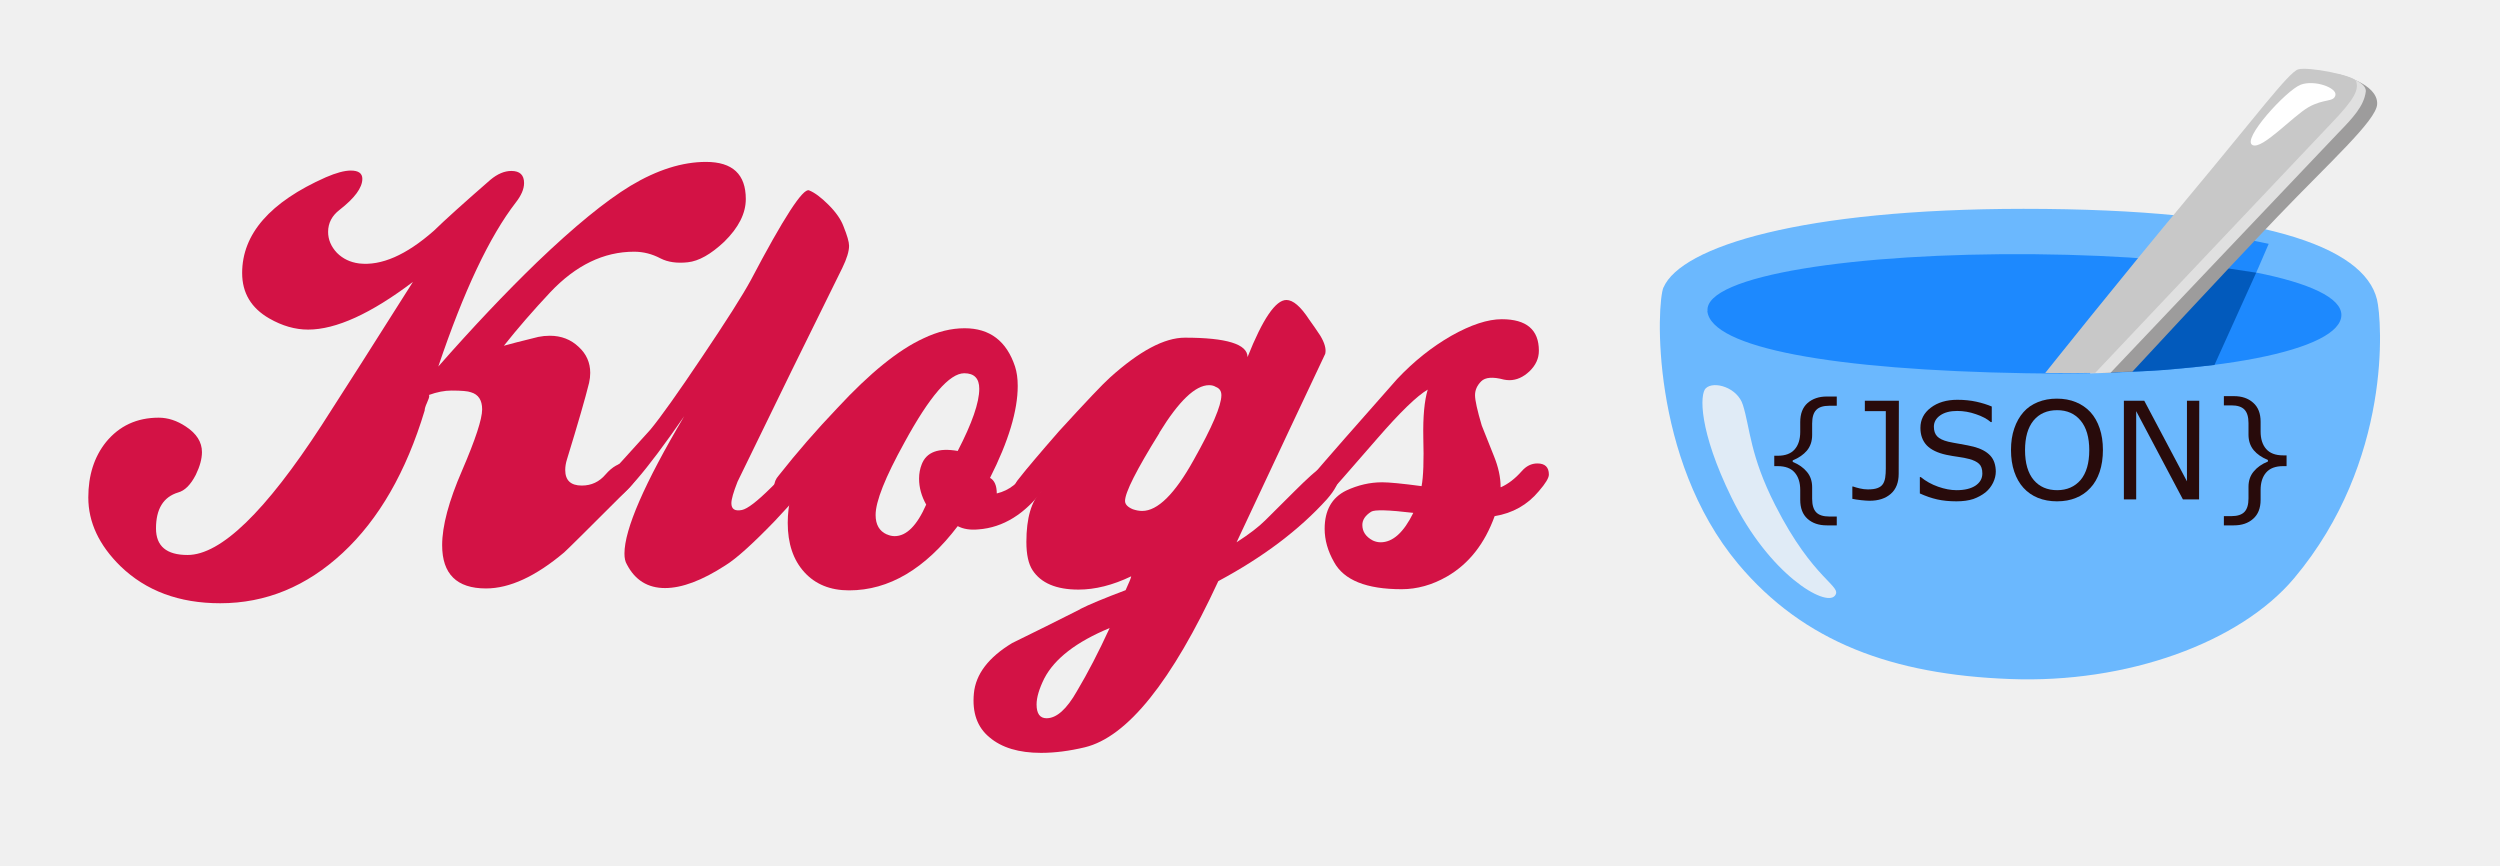
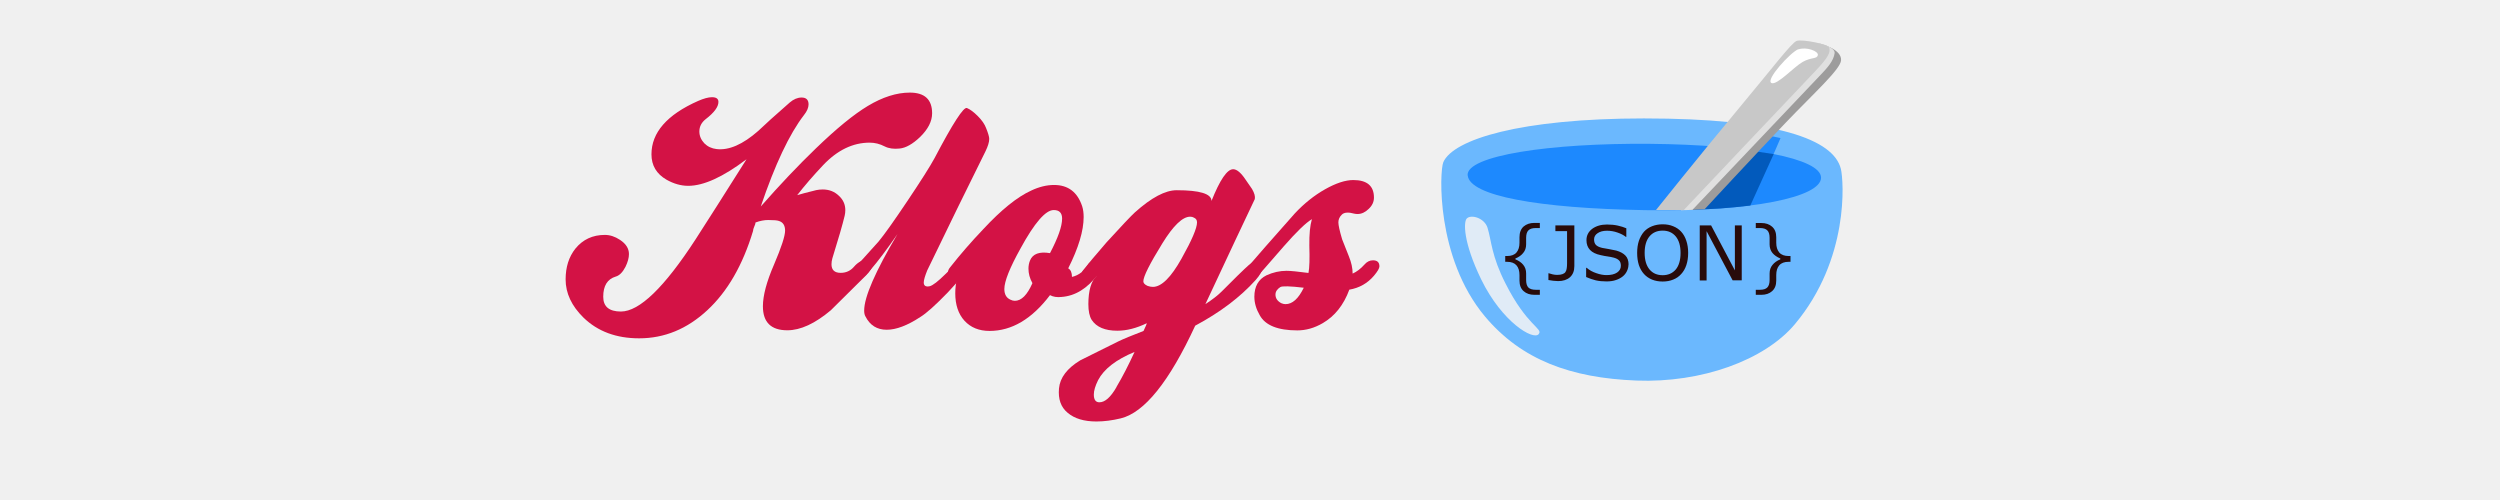
- <svg xmlns="http://www.w3.org/2000/svg" width="13mm" height="4.5mm" viewBox="0 0 13 4.5" version="1.1" id="svg5">
-   <defs id="defs2" />
-   <g id="layer1" transform="translate(-59.85982,-131.1901)">
-     <text xml:space="preserve" style="font-size:3.175px;fill:#d31245;stroke-width:0.265" x="44.128" y="79.596" id="text236">
-       <tspan id="tspan234" style="stroke-width:0.265" x="44.128" y="79.596" />
-     </text>
-     <g aria-label="Klogs" id="text240" style="font-size:3.175px;fill:#d31245;stroke-width:0.265">
-       <path d="m 62.092,133.248 q 0,0.011 -0.012,0.037 -0.012,0.026 -0.012,0.04 -0.144,0.478 -0.426,0.74 -0.282,0.262 -0.637,0.262 -0.32,0 -0.519,-0.193 -0.167,-0.164 -0.167,-0.357 0,-0.173 0.092,-0.288 0.104,-0.127 0.274,-0.127 0.072,0 0.141,0.046 0.084,0.055 0.084,0.133 0,0.052 -0.032,0.118 -0.04,0.078 -0.092,0.092 -0.115,0.035 -0.115,0.187 0,0.138 0.164,0.138 0.259,0 0.697,-0.674 0.173,-0.268 0.475,-0.746 -0.328,0.248 -0.545,0.248 -0.101,0 -0.202,-0.058 -0.141,-0.081 -0.141,-0.236 0,-0.305 0.435,-0.498 0.081,-0.035 0.13,-0.035 0.06,0 0.06,0.043 0,0.069 -0.118,0.161 -0.06,0.046 -0.06,0.115 0,0.06 0.046,0.109 0.046,0.046 0.115,0.055 0.173,0.02 0.389,-0.17 0.086,-0.084 0.294,-0.265 0.055,-0.046 0.109,-0.046 0.066,0 0.066,0.063 0,0.046 -0.043,0.101 -0.205,0.265 -0.403,0.853 0.268,-0.305 0.513,-0.542 0.291,-0.279 0.487,-0.398 0.207,-0.124 0.392,-0.124 0.207,0 0.207,0.193 0,0.112 -0.112,0.222 -0.104,0.098 -0.19,0.107 -0.084,0.009 -0.141,-0.02 -0.066,-0.035 -0.138,-0.035 -0.236,0 -0.435,0.21 -0.135,0.144 -0.242,0.279 0.037,-0.011 0.179,-0.046 0.029,-0.006 0.06,-0.006 0.089,0 0.15,0.058 0.06,0.055 0.06,0.135 0,0.026 -0.006,0.052 -0.029,0.118 -0.115,0.398 -0.009,0.029 -0.009,0.055 0,0.081 0.086,0.081 0.075,0 0.124,-0.058 0.052,-0.06 0.112,-0.063 0.058,-0.003 0.058,0.043 0,0.043 -0.055,0.098 -0.311,0.311 -0.331,0.328 -0.222,0.187 -0.406,0.187 -0.228,0 -0.228,-0.225 0,-0.15 0.104,-0.389 0.104,-0.242 0.104,-0.317 0,-0.072 -0.058,-0.089 -0.023,-0.009 -0.101,-0.009 -0.055,0 -0.118,0.023 z" style="font-family:Ballpark;-inkscape-font-specification:'Ballpark, Normal';stroke-width:0.265" id="path730" />
-       <path d="m 63.034,133.796 q -0.014,0 -0.032,-0.023 -0.014,-0.026 -0.014,-0.049 0,-0.017 0.006,-0.029 0.072,-0.075 0.248,-0.271 0.081,-0.098 0.268,-0.377 0.19,-0.282 0.254,-0.4 0.256,-0.487 0.303,-0.467 0.043,0.017 0.101,0.075 0.058,0.058 0.078,0.112 0.029,0.072 0.029,0.101 0,0.043 -0.035,0.115 -0.256,0.516 -0.545,1.112 -0.032,0.081 -0.032,0.112 0,0.046 0.055,0.035 0.043,-0.009 0.15,-0.115 0.107,-0.109 0.144,-0.109 0.063,0 0.063,0.052 0,0.026 -0.014,0.043 -0.086,0.092 -0.173,0.187 -0.173,0.179 -0.256,0.23 -0.182,0.118 -0.314,0.118 -0.135,0 -0.199,-0.124 -0.012,-0.02 -0.012,-0.055 0,-0.19 0.311,-0.715 -0.305,0.441 -0.383,0.441 z" style="font-family:Ballpark;-inkscape-font-specification:'Ballpark, Normal';stroke-width:0.265" id="path732" />
-       <path d="m 65.287,133.603 q 0.046,0.017 0.046,0.046 0,0.032 -0.046,0.084 -0.147,0.196 -0.34,0.21 -0.063,0.006 -0.107,-0.017 -0.254,0.334 -0.565,0.334 -0.147,0 -0.233,-0.095 -0.086,-0.095 -0.086,-0.256 0,-0.069 0.017,-0.144 -0.012,0.011 -0.029,0.011 -0.058,0 -0.058,-0.058 0,-0.029 0.023,-0.055 0.141,-0.179 0.305,-0.351 0.254,-0.274 0.449,-0.363 0.109,-0.052 0.213,-0.052 0.196,0 0.262,0.199 0.014,0.043 0.014,0.101 0,0.193 -0.144,0.478 0.035,0.02 0.035,0.081 0.098,-0.023 0.156,-0.124 0.043,-0.043 0.086,-0.029 z m -0.815,0.366 q 0.02,0.009 0.04,0.009 0.092,0 0.164,-0.164 -0.037,-0.066 -0.037,-0.135 0,-0.04 0.014,-0.075 0.037,-0.095 0.187,-0.069 0.112,-0.216 0.112,-0.323 0,-0.081 -0.078,-0.081 -0.115,0 -0.311,0.36 -0.15,0.271 -0.15,0.377 0,0.075 0.058,0.101 z" style="font-family:Ballpark;-inkscape-font-specification:'Ballpark, Normal';stroke-width:0.265" id="path734" />
-       <path d="m 65.477,134.357 q 0.069,-0.035 0.236,-0.098 0.029,-0.063 0.029,-0.072 -0.144,0.069 -0.274,0.069 -0.173,0 -0.239,-0.101 -0.032,-0.049 -0.032,-0.147 0,-0.187 0.078,-0.265 -0.052,0.037 -0.095,0.04 -0.043,-0.029 -0.043,-0.06 0,-0.017 0.014,-0.035 0.063,-0.081 0.216,-0.256 0.213,-0.233 0.265,-0.279 0.23,-0.207 0.389,-0.207 0.326,0 0.326,0.101 0.118,-0.297 0.202,-0.297 0.052,0 0.118,0.101 0.029,0.04 0.058,0.084 0.035,0.058 0.026,0.095 -0.135,0.285 -0.461,0.98 0.098,-0.063 0.15,-0.115 0.199,-0.199 0.216,-0.213 0.078,-0.075 0.115,-0.075 0.052,0 0.052,0.058 0,0.049 -0.063,0.121 -0.216,0.239 -0.565,0.426 -0.363,0.784 -0.694,0.864 -0.121,0.029 -0.228,0.029 -0.173,0 -0.268,-0.081 -0.095,-0.078 -0.081,-0.228 0.014,-0.15 0.199,-0.262 0.176,-0.086 0.354,-0.176 z m 0.412,-0.916 q -0.179,0.288 -0.179,0.354 0,0.026 0.04,0.043 0.026,0.009 0.049,0.009 0.121,0 0.268,-0.265 0.144,-0.256 0.144,-0.337 0,-0.032 -0.029,-0.043 -0.014,-0.009 -0.035,-0.009 -0.107,0 -0.259,0.248 z m -0.429,1.343 q 0.084,-0.141 0.17,-0.328 -0.259,0.107 -0.34,0.262 -0.04,0.081 -0.04,0.135 0,0.072 0.052,0.072 0.078,0 0.158,-0.141 z" style="font-family:Ballpark;-inkscape-font-specification:'Ballpark, Normal';stroke-width:0.265" id="path736" />
-       <path d="m 67.664,133.724 q 0.058,-0.026 0.109,-0.084 0.035,-0.04 0.081,-0.04 0.06,0 0.06,0.058 0,0.026 -0.052,0.086 -0.089,0.107 -0.23,0.13 -0.078,0.216 -0.248,0.314 -0.115,0.066 -0.236,0.066 -0.274,0 -0.351,-0.141 -0.049,-0.086 -0.049,-0.173 0,-0.144 0.112,-0.199 0.092,-0.043 0.187,-0.043 0.055,0 0.205,0.02 0.014,-0.072 0.009,-0.254 -0.003,-0.161 0.023,-0.248 -0.084,0.049 -0.262,0.254 -0.23,0.265 -0.245,0.279 -0.052,0.052 -0.104,0.017 -0.049,-0.035 0,-0.089 0.135,-0.158 0.452,-0.516 0.13,-0.138 0.282,-0.225 0.153,-0.086 0.262,-0.086 0.193,0 0.193,0.164 0,0.06 -0.049,0.107 -0.049,0.046 -0.104,0.046 -0.014,0 -0.029,-0.003 -0.086,-0.023 -0.118,0.009 -0.032,0.032 -0.032,0.072 0,0.04 0.035,0.158 0.006,0.014 0.063,0.158 0.035,0.086 0.035,0.161 z m -0.455,0.133 q -0.193,-0.023 -0.219,-0.006 -0.046,0.029 -0.046,0.069 0,0.052 0.055,0.081 0.02,0.009 0.04,0.009 0.095,0 0.17,-0.153 z" style="font-family:Ballpark;-inkscape-font-specification:'Ballpark, Normal';stroke-width:0.265" id="path738" />
-     </g>
-     <path style="fill:#6bb8fe;stroke-width:0.032" d="m 68.51,132.684 c -0.036,0.083 -0.07,0.89 0.388,1.438 0.342,0.408 0.804,0.576 1.413,0.599 0.609,0.024 1.197,-0.189 1.479,-0.525 0.51,-0.608 0.457,-1.34 0.43,-1.449 -0.068,-0.276 -0.598,-0.471 -1.838,-0.471 -1.152,6.7e-4 -1.78,0.196 -1.872,0.409 z" id="path347" />
-     <path style="fill:#1d89fe;stroke-width:0.032" d="m 71.294,132.678 c 0.013,-0.004 0.252,0.023 0.257,0.02 0.005,-0.004 0.106,-0.24 0.106,-0.24 0,0 -0.09,-0.019 -0.133,-0.027 -0.043,-0.008 -0.229,0.247 -0.229,0.247 z" id="path349" />
-     <path style="fill:#e0ebf6;stroke-width:0.032" d="m 69.401,134.288 c -0.049,0.06 -0.342,-0.111 -0.537,-0.51 -0.171,-0.349 -0.166,-0.539 -0.134,-0.569 0.042,-0.04 0.165,-0.004 0.193,0.087 0.038,0.121 0.036,0.262 0.168,0.521 0.2,0.394 0.352,0.42 0.31,0.471 z" id="path351" />
-     <path style="fill:#1d89fe;stroke-width:0.032" d="m 68.738,132.807 c 0.018,0.192 0.652,0.307 1.657,0.324 1.004,0.017 1.64,-0.124 1.64,-0.303 0,-0.179 -0.665,-0.307 -1.597,-0.316 -0.932,-0.008 -1.716,0.111 -1.699,0.295 z" id="path353" />
-     <path style="fill:#025abc;stroke-width:0.032" d="m 71.375,133.088 0.217,-0.48 -0.278,-0.042 -0.352,0.055 -0.233,0.508 c 0,0 0.233,-0.004 0.371,-0.014 0.138,-0.011 0.274,-0.027 0.274,-0.027 z" id="path355" />
-     <path style="fill:#9d9c9c;stroke-width:0.032" d="m 70.947,133.124 c 0,0 0.482,-0.521 0.755,-0.806 0.273,-0.285 0.515,-0.502 0.519,-0.586 0.006,-0.108 -0.199,-0.155 -0.199,-0.155 l -1.292,1.448 -0.034,0.103 c 0,0 0.093,0.004 0.139,0 0.047,-0.004 0.112,-0.005 0.112,-0.005 z" id="path357" />
-     <path style="fill:#e0e0e0;stroke-width:0.032" d="m 72.018,131.575 c 0,0 0.15,0.033 0.144,0.091 -0.009,0.075 -0.068,0.138 -0.142,0.214 -0.073,0.076 -1.185,1.248 -1.185,1.248 l -0.106,0.004 -0.013,-0.054 z" id="path359" />
-     <path style="fill:#c8c8c8;stroke-width:0.032" d="m 70.493,133.132 c 0,0 0.4,-0.502 0.749,-0.92 0.349,-0.418 0.519,-0.646 0.568,-0.661 0.049,-0.016 0.293,0.031 0.302,0.062 0.013,0.044 -0.004,0.088 -0.131,0.22 -0.127,0.133 -1.226,1.296 -1.226,1.296 0,0 -0.057,0.001 -0.112,0.001 -0.056,3e-4 -0.149,-6.5e-4 -0.149,-6.5e-4 z" id="path361" />
-     <path style="fill:#ffffff;stroke-width:0.032" d="m 71.823,131.631 c -0.072,0.026 -0.312,0.287 -0.249,0.314 0.051,0.022 0.207,-0.149 0.289,-0.197 0.083,-0.047 0.132,-0.025 0.141,-0.063 0.009,-0.038 -0.108,-0.082 -0.182,-0.054 z" id="path363" />
-     <g aria-label="{JSON}" id="text693" style="font-size:0.706px;-inkscape-font-specification:'sans-serif, Normal';fill:#280b0b;stroke-width:0.265">
-       <path d="m 69.411,133.922 h -0.052 q -0.062,0 -0.1,-0.034 -0.038,-0.034 -0.038,-0.099 v -0.051 q 0,-0.058 -0.029,-0.091 -0.029,-0.033 -0.088,-0.033 h -0.018 v -0.054 h 0.018 q 0.059,0 0.088,-0.033 0.029,-0.033 0.029,-0.091 v -0.051 q 0,-0.065 0.038,-0.099 0.039,-0.034 0.1,-0.034 h 0.052 v 0.048 h -0.039 q -0.047,0 -0.068,0.022 -0.021,0.022 -0.021,0.07 v 0.06 q 0,0.048 -0.027,0.081 -0.027,0.032 -0.074,0.051 v 0.008 q 0.047,0.019 0.074,0.052 0.027,0.032 0.027,0.08 v 0.06 q 0,0.048 0.021,0.07 0.021,0.022 0.068,0.022 h 0.039 z" style="stroke-width:0.265" id="path914" />
-       <path d="m 69.733,133.654 q 0,0.068 -0.041,0.104 -0.041,0.036 -0.11,0.036 -0.017,0 -0.044,-0.003 -0.028,-0.003 -0.046,-0.007 v -0.064 h 0.004 q 0.014,0.005 0.035,0.01 0.021,0.005 0.042,0.005 0.032,0 0.05,-0.007 0.019,-0.007 0.028,-0.021 0.009,-0.014 0.012,-0.034 0.003,-0.02 0.003,-0.046 v -0.299 h -0.109 v -0.054 h 0.177 z" style="stroke-width:0.265" id="path916" />
-       <path d="m 70.238,133.641 q 0,0.03 -0.014,0.059 -0.014,0.029 -0.039,0.05 -0.028,0.022 -0.064,0.035 -0.037,0.012 -0.088,0.012 -0.055,0 -0.1,-0.01 -0.044,-0.01 -0.09,-0.031 v -0.085 h 0.005 q 0.039,0.032 0.09,0.05 0.051,0.018 0.096,0.018 0.063,0 0.099,-0.024 0.035,-0.024 0.035,-0.063 0,-0.034 -0.017,-0.05 -0.017,-0.016 -0.051,-0.025 -0.026,-0.007 -0.056,-0.011 -0.03,-0.004 -0.064,-0.011 -0.068,-0.015 -0.101,-0.049 -0.033,-0.035 -0.033,-0.091 0,-0.064 0.054,-0.105 0.054,-0.041 0.138,-0.041 0.054,0 0.099,0.01 0.045,0.01 0.08,0.025 v 0.081 h -0.005 q -0.029,-0.025 -0.077,-0.041 -0.048,-0.017 -0.098,-0.017 -0.055,0 -0.088,0.023 -0.033,0.023 -0.033,0.059 0,0.032 0.017,0.05 0.017,0.018 0.058,0.028 0.022,0.005 0.063,0.012 0.041,0.007 0.069,0.014 0.057,0.015 0.086,0.046 0.029,0.031 0.029,0.086 z" style="stroke-width:0.265" id="path918" />
-       <path d="m 70.73,133.333 q 0.031,0.034 0.048,0.084 0.017,0.05 0.017,0.113 0,0.063 -0.017,0.114 -0.017,0.05 -0.048,0.083 -0.032,0.035 -0.075,0.052 -0.043,0.018 -0.099,0.018 -0.054,0 -0.099,-0.018 -0.044,-0.018 -0.075,-0.052 -0.031,-0.034 -0.048,-0.084 -0.017,-0.05 -0.017,-0.113 0,-0.063 0.017,-0.112 0.017,-0.05 0.048,-0.085 0.03,-0.034 0.075,-0.052 0.045,-0.018 0.098,-0.018 0.055,0 0.099,0.018 0.044,0.018 0.075,0.051 z m -0.006,0.198 q 0,-0.1 -0.045,-0.154 -0.045,-0.054 -0.122,-0.054 -0.078,0 -0.123,0.054 -0.044,0.054 -0.044,0.154 0,0.101 0.045,0.155 0.045,0.053 0.122,0.053 0.076,0 0.122,-0.053 0.045,-0.054 0.045,-0.155 z" style="stroke-width:0.265" id="path920" />
-       <path d="m 71.295,133.787 h -0.084 l -0.243,-0.459 v 0.459 h -0.064 v -0.513 h 0.106 l 0.222,0.419 v -0.419 h 0.064 z" style="stroke-width:0.265" id="path922" />
-       <path d="m 71.75,133.614 h -0.018 q -0.059,0 -0.088,0.033 -0.029,0.033 -0.029,0.091 v 0.051 q 0,0.065 -0.039,0.099 -0.038,0.034 -0.1,0.034 h -0.052 v -0.048 h 0.039 q 0.047,0 0.068,-0.022 0.021,-0.022 0.021,-0.07 v -0.06 q 0,-0.048 0.027,-0.08 0.027,-0.033 0.074,-0.052 v -0.008 q -0.047,-0.019 -0.074,-0.051 -0.027,-0.033 -0.027,-0.081 v -0.06 q 0,-0.048 -0.021,-0.07 -0.021,-0.022 -0.068,-0.022 h -0.039 v -0.048 h 0.052 q 0.062,0 0.1,0.034 0.039,0.034 0.039,0.099 v 0.051 q 0,0.058 0.029,0.091 0.029,0.033 0.088,0.033 h 0.018 z" style="stroke-width:0.265" id="path924" />
-     </g>
+ <svg xmlns="http://www.w3.org/2000/svg" width="1500mm" height="300mm" viewBox="0 0 1500 300">
+   <g aria-label="Klogs" style="fill:#d31245;stroke-width:.265">
+     <path d="M62.092 133.248q0 .012-.012.038-.011.025-.011.04-.144.478-.427.74-.282.262-.636.262-.32 0-.519-.193-.167-.164-.167-.357 0-.173.092-.288.104-.127.274-.127.072 0 .141.046.084.055.084.133 0 .052-.032.118-.04.078-.092.092-.116.035-.116.188 0 .138.165.138.259 0 .697-.674.173-.268.475-.747-.328.248-.544.248-.101 0-.202-.057-.141-.081-.141-.237 0-.305.435-.498.08-.035.13-.035.06 0 .06.044 0 .069-.118.16-.06.047-.06.116 0 .06.046.11.046.046.115.054.173.02.389-.17.086-.083.294-.265.054-.046.11-.046.065 0 .065.064 0 .046-.043.1-.204.265-.403.853.268-.305.513-.541.29-.28.487-.398.207-.124.391-.124.208 0 .208.193 0 .112-.113.222-.103.098-.19.107-.083.009-.14-.02-.067-.035-.14-.035-.235 0-.434.21-.136.144-.242.28.037-.012.178-.047.03-.006.06-.006.09 0 .15.058.061.055.061.135 0 .026-.006.052-.028.118-.115.398-.008.029-.008.055 0 .08.086.08.075 0 .124-.057.052-.06.112-.064.058-.003.058.044 0 .043-.055.098-.311.31-.331.328-.222.187-.406.187-.228 0-.228-.224 0-.15.104-.39.103-.241.103-.316 0-.072-.057-.09-.023-.009-.101-.009-.055 0-.118.023z" style="stroke-width:.265" transform="matrix(64.29838 0 0 64.29838 -3539.108 -8434.078)" />
+     <path d="M63.034 133.796q-.014 0-.032-.023-.014-.026-.014-.05 0-.017.006-.028.072-.075.247-.271.081-.098.268-.377.19-.283.254-.401.256-.487.302-.467.044.018.101.075.058.058.078.113.029.072.029.1 0 .044-.035.116-.256.515-.544 1.112-.032.08-.032.112 0 .046.055.035.043-.01.15-.116.106-.109.144-.109.063 0 .063.052 0 .026-.014.043-.087.092-.173.187-.173.179-.257.23-.181.119-.314.119-.135 0-.198-.124-.012-.02-.012-.055 0-.19.311-.714-.305.44-.383.44z" style="stroke-width:.265" transform="matrix(64.29838 0 0 64.29838 -3539.108 -8434.078)" />
+     <path d="M65.287 133.603q.046.017.046.046 0 .031-.046.083-.147.196-.34.21-.063.007-.107-.017-.253.334-.564.334-.147 0-.234-.095-.086-.095-.086-.256 0-.07.017-.144-.011.011-.029.011-.057 0-.057-.057 0-.029.023-.055.141-.179.305-.351.254-.274.45-.363.11-.052.213-.052.196 0 .262.198.014.044.014.101 0 .193-.144.479.035.02.035.08.098-.023.156-.124.043-.043.086-.028zm-.815.365q.02.01.04.01.092 0 .164-.165-.037-.066-.037-.135 0-.04.014-.075.038-.095.187-.07.113-.215.113-.322 0-.08-.078-.08-.115 0-.311.36-.15.27-.15.377 0 .075.058.1z" style="stroke-width:.265" transform="matrix(64.29838 0 0 64.29838 -3539.108 -8434.078)" />
+     <path d="M65.477 134.357q.07-.034.236-.098.03-.063.03-.072-.145.07-.275.07-.172 0-.239-.101-.031-.05-.031-.147 0-.188.077-.265-.051.037-.095.04-.043-.029-.043-.06 0-.018.015-.035.063-.08.216-.257.213-.233.265-.28.23-.206.389-.206.325 0 .325.1.118-.296.202-.296.052 0 .118.1.029.04.058.084.034.058.026.095-.136.285-.461.98.098-.064.15-.116.198-.198.216-.213.077-.075.115-.075.052 0 .052.058 0 .049-.064.121-.216.24-.564.426-.363.784-.695.865-.12.029-.227.029-.173 0-.268-.081-.095-.078-.081-.228.014-.15.199-.262.176-.086.354-.176zm.412-.916q-.178.288-.178.355 0 .025.04.043.026.009.049.009.12 0 .268-.265.144-.257.144-.337 0-.032-.029-.044-.014-.009-.035-.009-.106 0-.259.248zm-.43 1.343q.084-.141.17-.329-.258.107-.34.263-.04.08-.04.135 0 .072.052.072.078 0 .159-.141z" style="stroke-width:.265" transform="matrix(64.29838 0 0 64.29838 -3539.108 -8434.078)" />
+     <path d="M67.664 133.724q.058-.026.11-.084.034-.04.08-.04.06 0 .06.057 0 .026-.051.087-.09.106-.23.13-.079.215-.249.313-.115.067-.236.067-.274 0-.351-.142-.05-.086-.05-.172 0-.144.113-.2.092-.042.187-.042.055 0 .205.02.014-.072.008-.254-.002-.161.024-.248-.084.05-.263.254-.23.265-.245.28-.051.051-.103.017-.05-.035 0-.09.135-.158.452-.515.13-.139.282-.225.153-.086.263-.086.193 0 .193.164 0 .06-.05.106-.048.047-.103.047-.014 0-.029-.003-.086-.024-.118.009-.032.031-.032.072 0 .04.035.158l.063.159q.035.086.035.16zm-.455.132q-.193-.023-.22-.006-.045.029-.045.07 0 .051.054.08.02.009.04.009.096 0 .17-.153z" style="stroke-width:.265" transform="matrix(64.29838 0 0 64.29838 -3539.108 -8434.078)" />
+   </g>
+   <path style="fill:#6bb8fe;stroke-width:2.058" d="M865.974 97.352c-2.25 5.337-4.5 57.226 24.948 92.461 21.99 26.234 51.696 36.972 90.854 38.515 39.157 1.543 76.965-12.217 95.097-33.757 32.792-39.093 29.384-86.16 27.648-93.232-4.372-17.747-38.579-30.285-118.18-30.285-74.072 0-114.451 12.603-120.367 26.298z" />
+   <path style="fill:#1d89fe;stroke-width:2.026" d="M1044.98 96.966c.837-.257 16.204 1.48 16.526 1.286.321-.257 6.815-15.431 6.815-15.431l-8.551-1.736c-2.83-.515-14.79 15.881-14.79 15.881z" />
+   <path style="fill:#e0ebf6;stroke-width:2.026" d="M923.2 200.487c-3.215 3.858-21.926-7.137-34.464-32.792-10.93-22.505-10.674-34.722-8.616-36.65 2.7-2.572 10.61-.193 12.41 5.658 2.378 7.716 2.314 16.846 10.802 33.435 12.86 25.462 22.633 27.005 19.932 30.22z" />
+   <path style="fill:#1d89fe;stroke-width:2.026" d="M880.634 105.26c1.158 12.218 41.987 19.74 106.543 20.834 64.555 1.093 105.449-7.973 105.449-19.483 0-11.574-42.823-19.74-102.749-20.318-59.926-.515-110.336 7.073-109.307 18.968z" />
+   <path style="fill:#025abc;stroke-width:2.026" d="m1050.19 123.329 14.016-30.863-17.875-2.701-22.633 3.536-14.981 32.664s14.981-.257 23.79-.9a378.074 378.074 0 0 0 17.682-1.736z" />
+   <path style="fill:#9d9c9c;stroke-width:2.026" d="M1022.67 125.643s30.991-33.435 48.545-51.824c17.553-18.325 33.113-32.278 33.435-37.679.386-6.944-12.86-9.966-12.86-9.966l-83.073 93.104-2.187 6.623s5.98.257 9.002 0c2.958-.258 7.073-.322 7.073-.322z" />
+   <path style="fill:#e0e0e0;stroke-width:2.026" d="M1091.533 26.045s9.645 2.122 9.259 5.787c-.643 4.823-4.372 8.873-9.13 13.824l-76.194 80.245-6.816.257-.771-3.472z" />
+   <path style="fill:#c8c8c8;stroke-width:2.026" d="M993.478 126.158s25.72-32.214 48.16-59.155c22.44-26.876 33.37-41.536 36.457-42.5 3.215-1.03 18.839 1.928 19.418 4.05.836 2.765-.257 5.594-8.36 14.146-8.23 8.551-78.893 83.33-78.893 83.33h-16.846z" />
+   <path style="fill:#fff;stroke-width:2.026" d="M1078.995 29.517c-4.63 1.8-20.061 18.583-16.075 20.319 3.344 1.414 13.374-9.645 18.647-12.667 5.4-3.022 8.551-1.608 9.13-4.05.579-2.444-6.944-5.21-11.702-3.473z" />
+   <g style="fill:#280b0b;stroke-width:.265">
+     <path d="M69.411 133.922h-.051q-.062 0-.1-.034-.039-.034-.039-.099v-.051q0-.059-.028-.091-.029-.033-.088-.033h-.017v-.054h.017q.06 0 .088-.033.028-.033.028-.091v-.051q0-.065.038-.1.04-.034.1-.034h.052v.048h-.039q-.047 0-.068.022-.021.021-.021.07v.06q0 .048-.027.08-.026.033-.073.052v.008q.047.019.073.051.027.033.027.08v.061q0 .048.02.07.022.022.07.022h.038zm.322-.268q0 .067-.041.104-.041.036-.11.036-.017 0-.045-.003-.027-.003-.046-.007v-.063h.004l.035.01q.02.005.042.005.032 0 .05-.007.02-.007.028-.02.01-.015.012-.035.003-.02.003-.046v-.3h-.109v-.054h.177zm.505-.014q0 .03-.014.06t-.039.05q-.027.022-.064.034-.037.013-.088.013-.056 0-.1-.01-.044-.011-.09-.031v-.086h.005q.038.033.09.05.05.018.095.018.064 0 .099-.024t.035-.063q0-.034-.017-.05-.016-.017-.05-.026-.026-.007-.056-.011-.03-.004-.064-.012-.068-.014-.101-.049t-.033-.091q0-.065.054-.106.055-.04.138-.04.055 0 .1.01.045.01.08.025v.08h-.005q-.03-.024-.077-.04-.048-.017-.098-.017-.055 0-.088.023-.033.022-.033.058 0 .032.016.05.017.019.059.029.022.005.062.011l.07.014q.056.016.085.046.03.03.03.086zm.492-.307q.032.035.048.085.017.05.017.113t-.017.114q-.017.05-.048.083-.031.035-.075.052-.043.018-.098.018-.055 0-.099-.018-.044-.018-.075-.052t-.048-.084q-.016-.05-.016-.113t.016-.112q.017-.05.048-.086.03-.033.075-.051.046-.018.099-.018.055 0 .098.018.045.018.075.051zm-.006.198q0-.1-.045-.154-.045-.054-.122-.054-.078 0-.123.054t-.045.154q0 .1.046.155.045.053.122.053.076 0 .122-.053.045-.054.045-.155zm.571.256h-.085l-.243-.459v.46h-.064v-.514h.106l.222.42v-.42h.064zm.455-.173h-.017q-.06 0-.088.033-.028.032-.028.09v.052q0 .065-.039.099-.038.034-.1.034h-.052v-.047h.04q.047 0 .068-.022.021-.022.021-.07v-.06q0-.048.027-.08.026-.033.073-.052v-.008q-.047-.02-.073-.051-.027-.033-.027-.081v-.06q0-.049-.021-.07-.021-.022-.068-.022h-.04v-.047h.052q.062 0 .1.034.039.034.039.099v.051q0 .058.028.091.029.033.088.033h.017z" style="stroke-width:.265" transform="matrix(64.29838 0 0 64.29838 -3539.108 -8434.078)" aria-label="{JSON}" />
  </g>
</svg>
